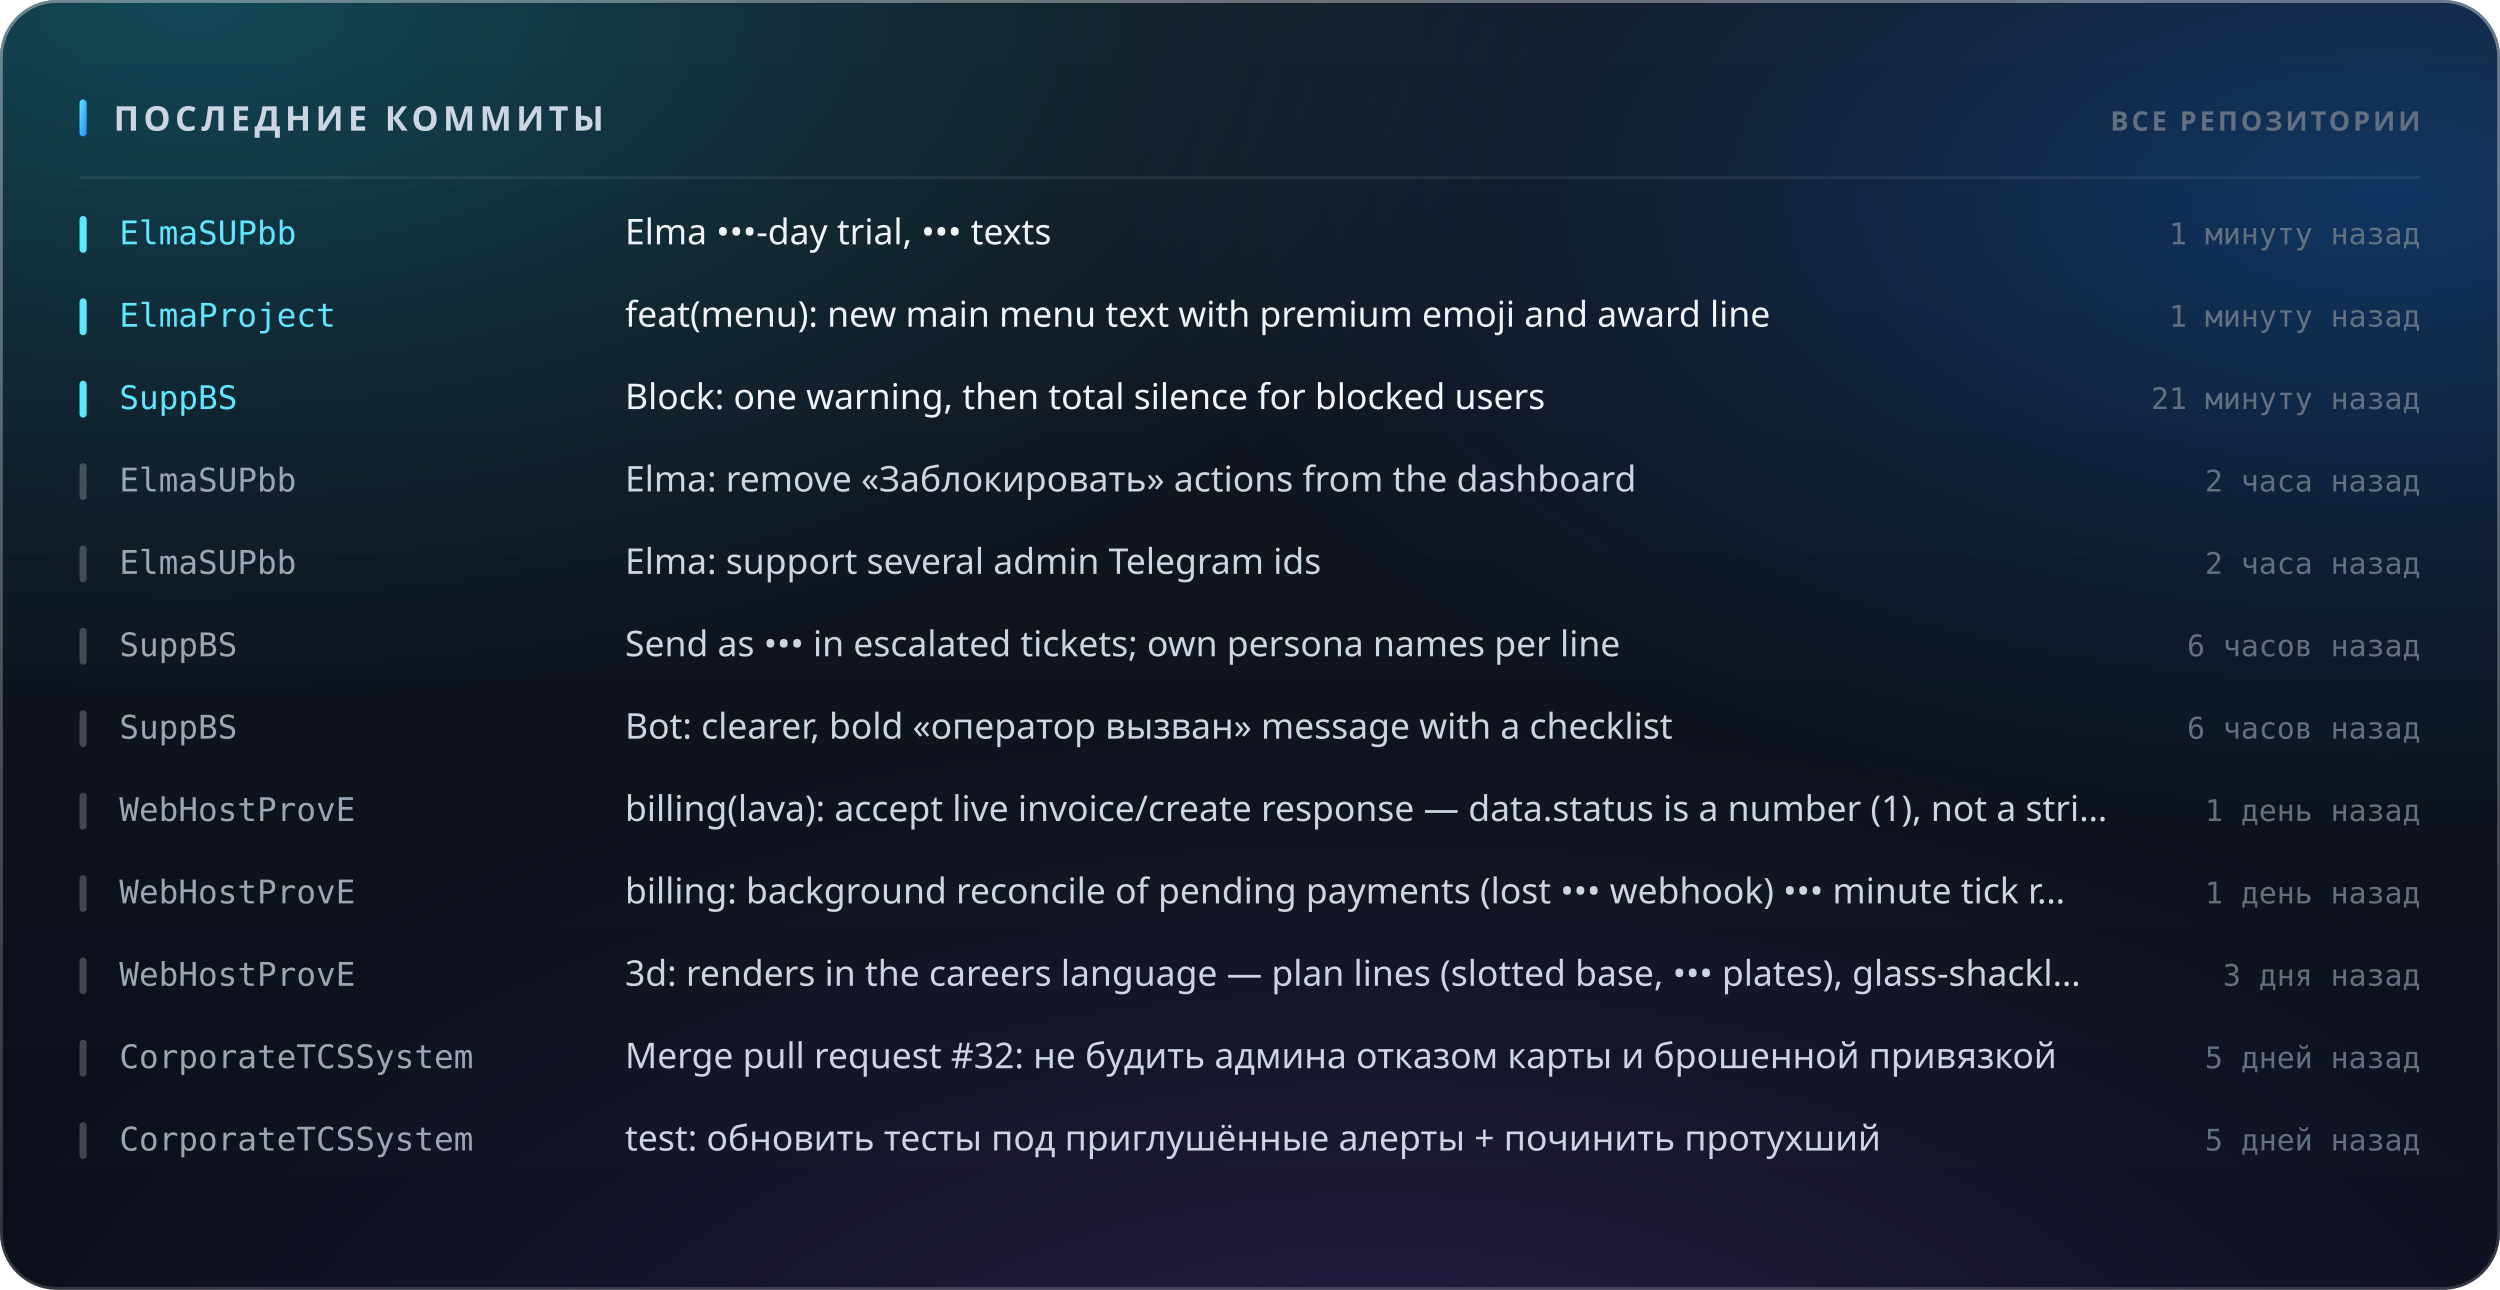
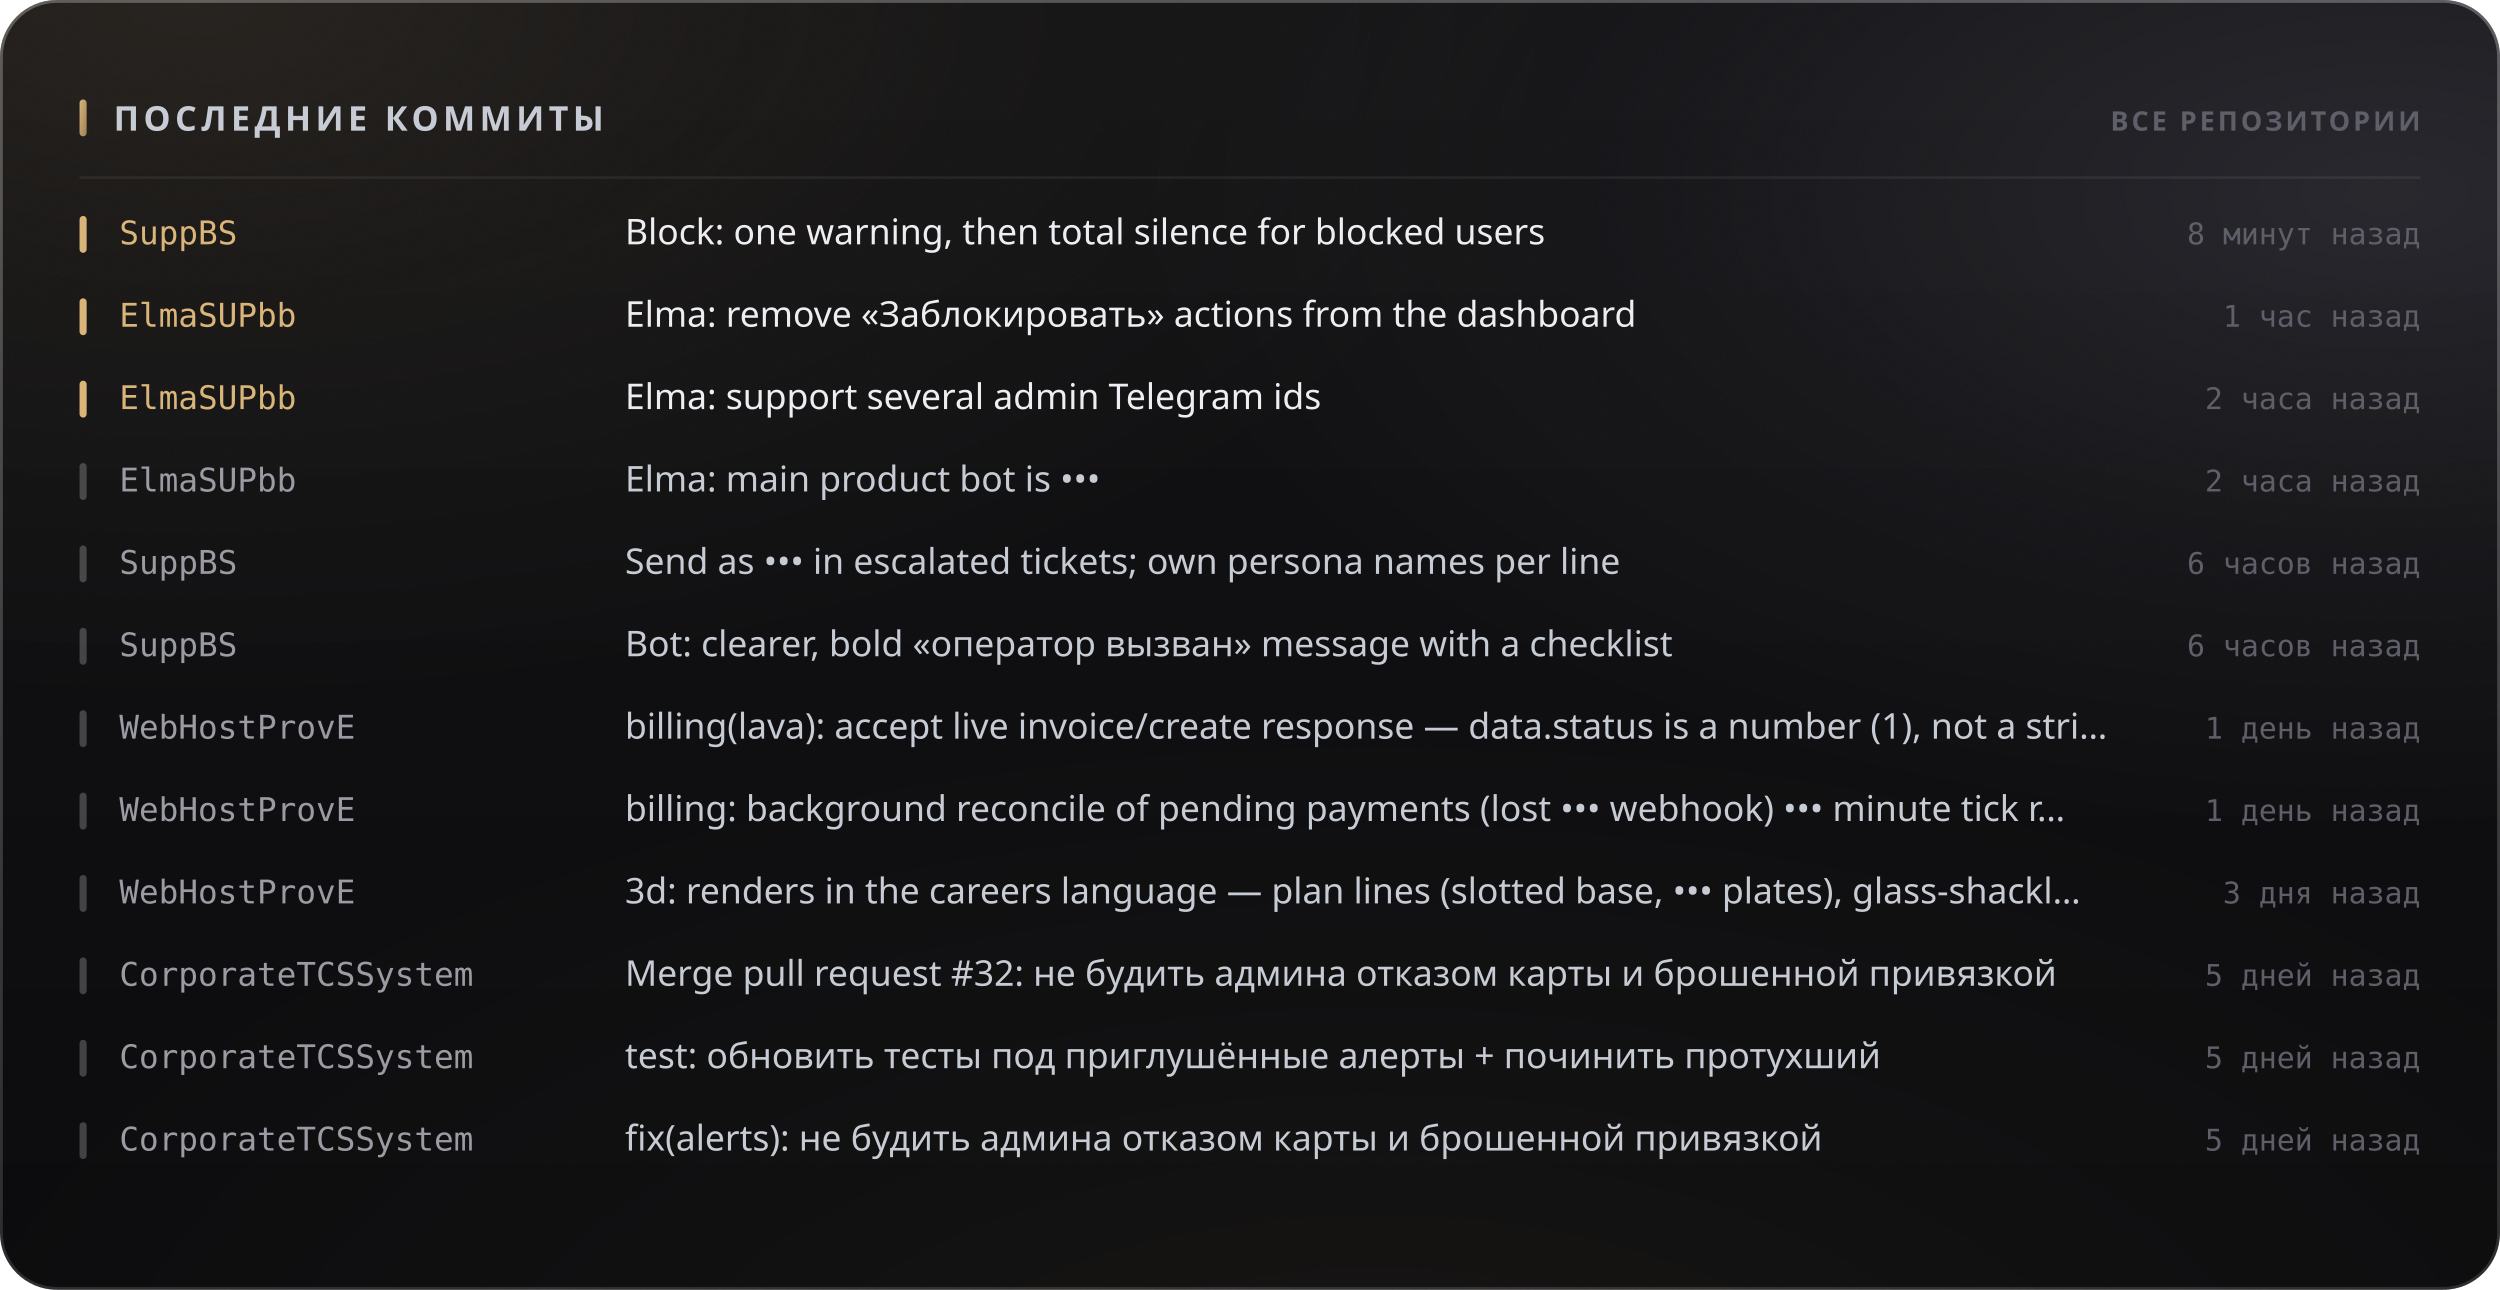
<svg xmlns="http://www.w3.org/2000/svg" width="880" height="454" viewBox="0 0 880 454" role="img">
  <style>
  text { font-family: -apple-system, BlinkMacSystemFont, 'Segoe UI', 'Noto Sans', Helvetica, Arial, sans-serif; }
  .mono { font-family: ui-monospace, 'SF Mono', 'Cascadia Mono', 'DejaVu Sans Mono', Menlo, Consolas, monospace; font-variant-numeric: tabular-nums; }
  .caps { letter-spacing: .1em; text-transform: uppercase; }

  @keyframes sheen  { from { transform: translateX(-120%); } to { transform: translateX(260%); } }
  @keyframes rise   { from { opacity: 0; transform: translateY(6px); } to { opacity: 1; transform: none; } }
  @keyframes slide  { from { opacity: 0; transform: translateX(-8px); } to { opacity: 1; transform: none; } }
  @keyframes grow   { from { transform: scaleY(0); } to { transform: scaleY(1); } }
  @keyframes widen  { from { transform: scaleX(0); } to { transform: scaleX(1); } }
  @keyframes draw   { from { stroke-dashoffset: 200; } to { stroke-dashoffset: 0; } }

  .sheen { animation: sheen 5.5s cubic-bezier(.45,0,.2,1) infinite; }
  .rise  { animation: rise .5s cubic-bezier(.16,1,.3,1) both; }
  .slide { animation: slide .42s cubic-bezier(.16,1,.3,1) both; }
  .bar   { transform-box: fill-box; transform-origin: 50% 100%;
           animation: grow .62s cubic-bezier(.16,1,.3,1) both; }
  .fill  { transform-box: fill-box; transform-origin: 0% 50%;
           animation: widen .8s cubic-bezier(.16,1,.3,1) both; }
  /* The hidden start state lives in the keyframes, never in the static rule.
     A renderer that ignores CSS animations then falls back to the FINISHED
     state — a drawn line, visible text — instead of an empty panel. */
  .spark { stroke-dasharray: 200;
           animation: draw 1.1s cubic-bezier(.16,1,.3,1) both; }

  @media (prefers-reduced-motion: reduce) {
    .sheen { animation: none; opacity: 0; }
    .rise, .slide, .bar, .fill, .spark { animation: none; opacity: 1; transform: none;
                                         stroke-dashoffset: 0; }
  }</style>
  <defs>
+     <filter id="grain5" x="0" y="0" width="100%" height="100%">
+       <feTurbulence type="fractalNoise" baseFrequency="0.85" numOctaves="3" stitchTiles="stitch" />
+       <feColorMatrix type="saturate" values="0" />
+     </filter>
    <linearGradient id="accent1" x1="0" y1="0" x2="1" y2="1">
-       <stop offset="0%" stop-color="#61e6ff" />
-       <stop offset="100%" stop-color="#268bfc" />
+       <stop offset="0%" stop-color="#d9b57a" />
+       <stop offset="100%" stop-color="#9d8155" />
    </linearGradient>
-     <radialGradient id="aurora5" cx="0.08" cy="0" r="0.55">
-       <stop offset="0%" stop-color="#00bcdb" stop-opacity="0.28" />
-       <stop offset="55%" stop-color="#00bcdb" stop-opacity="0.098" />
-       <stop offset="100%" stop-color="#00bcdb" stop-opacity="0" />
+     <radialGradient id="aurora6" cx="0.08" cy="0" r="0.55">
+       <stop offset="0%" stop-color="#d9b47a" stop-opacity="0.1" />
+       <stop offset="55%" stop-color="#d9b47a" stop-opacity="0.035" />
+       <stop offset="100%" stop-color="#d9b47a" stop-opacity="0" />
    </radialGradient>
-     <radialGradient id="aurora6" cx="0.95" cy="0.15" r="0.5">
-       <stop offset="0%" stop-color="#0074f7" stop-opacity="0.3" />
-       <stop offset="55%" stop-color="#0074f7" stop-opacity="0.105" />
-       <stop offset="100%" stop-color="#0074f7" stop-opacity="0" />
+     <radialGradient id="aurora7" cx="0.95" cy="0.15" r="0.5">
+       <stop offset="0%" stop-color="#706f83" stop-opacity="0.22" />
+       <stop offset="55%" stop-color="#706f83" stop-opacity="0.077" />
+       <stop offset="100%" stop-color="#706f83" stop-opacity="0" />
    </radialGradient>
-     <radialGradient id="aurora7" cx="0.55" cy="1.15" r="0.6">
-       <stop offset="0%" stop-color="#8851eb" stop-opacity="0.24" />
-       <stop offset="55%" stop-color="#8851eb" stop-opacity="0.084" />
-       <stop offset="100%" stop-color="#8851eb" stop-opacity="0" />
+     <radialGradient id="aurora8" cx="0.55" cy="1.15" r="0.6">
+       <stop offset="0%" stop-color="#b39b74" stop-opacity="0.07" />
+       <stop offset="55%" stop-color="#b39b74" stop-opacity="0.025" />
+       <stop offset="100%" stop-color="#b39b74" stop-opacity="0" />
    </radialGradient>
    <linearGradient id="glass2" x1="0" y1="0" x2="0" y2="1">
-       <stop offset="0%" stop-color="#ffffff" stop-opacity="0.051" />
-       <stop offset="100%" stop-color="#ffffff" stop-opacity="0.01" />
+       <stop offset="0%" stop-color="#ffffff" stop-opacity="0.036" />
+       <stop offset="100%" stop-color="#ffffff" stop-opacity="0.007" />
    </linearGradient>
    <linearGradient id="rim3" x1="0" y1="0" x2="0" y2="1">
-       <stop offset="0%" stop-color="#ffffff" stop-opacity="0.294" />
-       <stop offset="100%" stop-color="#ffffff" stop-opacity="0.04" />
+       <stop offset="0%" stop-color="#ffffff" stop-opacity="0.182" />
+       <stop offset="100%" stop-color="#ffffff" stop-opacity="0.025" />
    </linearGradient>
    <linearGradient id="spec4" x1="0" y1="0" x2="1" y2="0">
      <stop offset="0%" stop-color="#ffffff" stop-opacity="0" />
-       <stop offset="35%" stop-color="#ffffff" stop-opacity="0.6" />
-       <stop offset="70%" stop-color="#ffffff" stop-opacity="0.21" />
+       <stop offset="35%" stop-color="#ffffff" stop-opacity="0.336" />
+       <stop offset="70%" stop-color="#ffffff" stop-opacity="0.118" />
      <stop offset="100%" stop-color="#ffffff" stop-opacity="0" />
    </linearGradient>
  </defs>
-   <rect width="880" height="454" rx="20" fill="#070c16" />
-   <rect width="880" height="454" rx="20" fill="url(#aurora5)" />
+   <rect width="880" height="454" rx="20" fill="#0a0a0c" />
  <rect width="880" height="454" rx="20" fill="url(#aurora6)" />
  <rect width="880" height="454" rx="20" fill="url(#aurora7)" />
+   <rect width="880" height="454" rx="20" fill="url(#aurora8)" />
  <rect width="880" height="454" rx="20" fill="url(#glass2)" />
-   <rect x=".5" y=".5" width="879" height="453" rx="19.5" fill="none" stroke="rgba(255,255,255,0.12)" />
+   <rect width="880" height="454" rx="20" filter="url(#grain5)" opacity="0.085" style="mix-blend-mode:overlay" />
+   <rect x=".5" y=".5" width="879" height="453" rx="19.5" fill="none" stroke="rgba(255,255,255,0.11)" />
  <rect x=".5" y=".5" width="879" height="453" rx="19.5" fill="none" stroke="url(#rim3)" />
  <path d="M20 1 H860" stroke="url(#spec4)" stroke-width="1.2" fill="none" />
  <rect x="28" y="35" width="2.5" height="13" rx="1.25" fill="url(#accent1)" />
-   <text x="40" y="46" font-size="12" font-weight="700" fill="#ccd5e2" letter-spacing="0.13em">ПОСЛЕДНИЕ КОММИТЫ</text>
-   <text x="852" y="46" font-size="9.5" font-weight="600" fill="#637080" text-anchor="end" letter-spacing="0.11em">ВСЕ РЕПОЗИТОРИИ</text>
-   <path d="M28 62.5 H852" stroke="rgba(255,255,255,0.07)" stroke-width="1" />
+   <text x="40" y="46" font-size="12" font-weight="700" fill="#c7cbd4" letter-spacing="0.13em">ПОСЛЕДНИЕ КОММИТЫ</text>
+   <text x="852" y="46" font-size="9.5" font-weight="600" fill="#5e5f68" text-anchor="end" letter-spacing="0.11em">ВСЕ РЕПОЗИТОРИИ</text>
+   <path d="M28 62.5 H852" stroke="rgba(255,255,255,0.06)" stroke-width="1" />
  <g class="slide" opacity="1" style="">
-     <rect x="28" y="76" width="2.5" height="13" rx="1.25" fill="#61e6ff" />
-     <text x="42" y="86" font-size="11.5" font-weight="500" fill="#61e6ff" class="mono">ElmaSUPbb</text>
-     <text x="220" y="86" font-size="12.5" font-weight="400" fill="#f0f4f9">Elma •••-day trial, ••• texts</text>
-     <text x="852" y="86" font-size="10.5" font-weight="400" fill="#637080" text-anchor="end" class="mono">1 минуту назад</text>
+     <rect x="28" y="76" width="2.5" height="13" rx="1.25" fill="#d9b57a" />
+     <text x="42" y="86" font-size="11.5" font-weight="500" fill="#d9b57a" class="mono">SuppBS</text>
+     <text x="220" y="86" font-size="12.5" font-weight="400" fill="#edeef2">Block: one warning, then total silence for blocked users</text>
+     <text x="852" y="86" font-size="10.5" font-weight="400" fill="#5e5f68" text-anchor="end" class="mono">8 минут назад</text>
  </g>
  <g class="slide" opacity="1" style=" animation-delay:0.022s;">
-     <rect x="28" y="105" width="2.5" height="13" rx="1.25" fill="#61e6ff" />
-     <text x="42" y="115" font-size="11.5" font-weight="500" fill="#61e6ff" class="mono">ElmaProject</text>
-     <text x="220" y="115" font-size="12.5" font-weight="400" fill="#f0f4f9">feat(menu): new main menu text with premium emoji and award line</text>
-     <text x="852" y="115" font-size="10.5" font-weight="400" fill="#637080" text-anchor="end" class="mono">1 минуту назад</text>
+     <rect x="28" y="105" width="2.5" height="13" rx="1.25" fill="#d9b57a" />
+     <text x="42" y="115" font-size="11.5" font-weight="500" fill="#d9b57a" class="mono">ElmaSUPbb</text>
+     <text x="220" y="115" font-size="12.5" font-weight="400" fill="#edeef2">Elma: remove «Заблокировать» actions from the dashboard</text>
+     <text x="852" y="115" font-size="10.5" font-weight="400" fill="#5e5f68" text-anchor="end" class="mono">1 час назад</text>
  </g>
  <g class="slide" opacity="1" style=" animation-delay:0.044s;">
-     <rect x="28" y="134" width="2.5" height="13" rx="1.25" fill="#61e6ff" />
-     <text x="42" y="144" font-size="11.5" font-weight="500" fill="#61e6ff" class="mono">SuppBS</text>
-     <text x="220" y="144" font-size="12.5" font-weight="400" fill="#f0f4f9">Block: one warning, then total silence for blocked users</text>
-     <text x="852" y="144" font-size="10.5" font-weight="400" fill="#637080" text-anchor="end" class="mono">21 минуту назад</text>
+     <rect x="28" y="134" width="2.5" height="13" rx="1.25" fill="#d9b57a" />
+     <text x="42" y="144" font-size="11.5" font-weight="500" fill="#d9b57a" class="mono">ElmaSUPbb</text>
+     <text x="220" y="144" font-size="12.5" font-weight="400" fill="#edeef2">Elma: support several admin Telegram ids</text>
+     <text x="852" y="144" font-size="10.5" font-weight="400" fill="#5e5f68" text-anchor="end" class="mono">2 часа назад</text>
  </g>
  <g class="slide" opacity="1" style=" animation-delay:0.066s;">
    <rect x="28" y="163" width="2.5" height="13" rx="1.25" fill="rgba(255,255,255,0.22)" />
-     <text x="42" y="173" font-size="11.5" font-weight="500" fill="#9aa6b4" class="mono">ElmaSUPbb</text>
-     <text x="220" y="173" font-size="12.5" font-weight="400" fill="#ccd5e2">Elma: remove «Заблокировать» actions from the dashboard</text>
-     <text x="852" y="173" font-size="10.5" font-weight="400" fill="#637080" text-anchor="end" class="mono">2 часа назад</text>
+     <text x="42" y="173" font-size="11.5" font-weight="500" fill="#9a9ba3" class="mono">ElmaSUPbb</text>
+     <text x="220" y="173" font-size="12.5" font-weight="400" fill="#c7cbd4">Elma: main product bot is •••</text>
+     <text x="852" y="173" font-size="10.5" font-weight="400" fill="#5e5f68" text-anchor="end" class="mono">2 часа назад</text>
  </g>
  <g class="slide" opacity="1" style=" animation-delay:0.088s;">
    <rect x="28" y="192" width="2.5" height="13" rx="1.25" fill="rgba(255,255,255,0.22)" />
-     <text x="42" y="202" font-size="11.5" font-weight="500" fill="#9aa6b4" class="mono">ElmaSUPbb</text>
-     <text x="220" y="202" font-size="12.5" font-weight="400" fill="#ccd5e2">Elma: support several admin Telegram ids</text>
-     <text x="852" y="202" font-size="10.5" font-weight="400" fill="#637080" text-anchor="end" class="mono">2 часа назад</text>
+     <text x="42" y="202" font-size="11.5" font-weight="500" fill="#9a9ba3" class="mono">SuppBS</text>
+     <text x="220" y="202" font-size="12.5" font-weight="400" fill="#c7cbd4">Send as ••• in escalated tickets; own persona names per line</text>
+     <text x="852" y="202" font-size="10.5" font-weight="400" fill="#5e5f68" text-anchor="end" class="mono">6 часов назад</text>
  </g>
  <g class="slide" opacity="1" style=" animation-delay:0.110s;">
    <rect x="28" y="221" width="2.5" height="13" rx="1.25" fill="rgba(255,255,255,0.22)" />
-     <text x="42" y="231" font-size="11.5" font-weight="500" fill="#9aa6b4" class="mono">SuppBS</text>
-     <text x="220" y="231" font-size="12.5" font-weight="400" fill="#ccd5e2">Send as ••• in escalated tickets; own persona names per line</text>
-     <text x="852" y="231" font-size="10.5" font-weight="400" fill="#637080" text-anchor="end" class="mono">6 часов назад</text>
+     <text x="42" y="231" font-size="11.5" font-weight="500" fill="#9a9ba3" class="mono">SuppBS</text>
+     <text x="220" y="231" font-size="12.5" font-weight="400" fill="#c7cbd4">Bot: clearer, bold «оператор вызван» message with a checklist</text>
+     <text x="852" y="231" font-size="10.5" font-weight="400" fill="#5e5f68" text-anchor="end" class="mono">6 часов назад</text>
  </g>
  <g class="slide" opacity="1" style=" animation-delay:0.132s;">
    <rect x="28" y="250" width="2.5" height="13" rx="1.25" fill="rgba(255,255,255,0.22)" />
-     <text x="42" y="260" font-size="11.5" font-weight="500" fill="#9aa6b4" class="mono">SuppBS</text>
-     <text x="220" y="260" font-size="12.5" font-weight="400" fill="#ccd5e2">Bot: clearer, bold «оператор вызван» message with a checklist</text>
-     <text x="852" y="260" font-size="10.5" font-weight="400" fill="#637080" text-anchor="end" class="mono">6 часов назад</text>
+     <text x="42" y="260" font-size="11.5" font-weight="500" fill="#9a9ba3" class="mono">WebHostProvE</text>
+     <text x="220" y="260" font-size="12.5" font-weight="400" fill="#c7cbd4">billing(lava): accept live invoice/create response — data.status is a number (1), not a stri…</text>
+     <text x="852" y="260" font-size="10.5" font-weight="400" fill="#5e5f68" text-anchor="end" class="mono">1 день назад</text>
  </g>
  <g class="slide" opacity="1" style=" animation-delay:0.154s;">
    <rect x="28" y="279" width="2.5" height="13" rx="1.25" fill="rgba(255,255,255,0.22)" />
-     <text x="42" y="289" font-size="11.5" font-weight="500" fill="#9aa6b4" class="mono">WebHostProvE</text>
-     <text x="220" y="289" font-size="12.5" font-weight="400" fill="#ccd5e2">billing(lava): accept live invoice/create response — data.status is a number (1), not a stri…</text>
-     <text x="852" y="289" font-size="10.5" font-weight="400" fill="#637080" text-anchor="end" class="mono">1 день назад</text>
+     <text x="42" y="289" font-size="11.5" font-weight="500" fill="#9a9ba3" class="mono">WebHostProvE</text>
+     <text x="220" y="289" font-size="12.5" font-weight="400" fill="#c7cbd4">billing: background reconcile of pending payments (lost ••• webhook) ••• minute tick r…</text>
+     <text x="852" y="289" font-size="10.5" font-weight="400" fill="#5e5f68" text-anchor="end" class="mono">1 день назад</text>
  </g>
  <g class="slide" opacity="1" style=" animation-delay:0.176s;">
    <rect x="28" y="308" width="2.5" height="13" rx="1.25" fill="rgba(255,255,255,0.22)" />
-     <text x="42" y="318" font-size="11.5" font-weight="500" fill="#9aa6b4" class="mono">WebHostProvE</text>
-     <text x="220" y="318" font-size="12.5" font-weight="400" fill="#ccd5e2">billing: background reconcile of pending payments (lost ••• webhook) ••• minute tick r…</text>
-     <text x="852" y="318" font-size="10.5" font-weight="400" fill="#637080" text-anchor="end" class="mono">1 день назад</text>
+     <text x="42" y="318" font-size="11.5" font-weight="500" fill="#9a9ba3" class="mono">WebHostProvE</text>
+     <text x="220" y="318" font-size="12.5" font-weight="400" fill="#c7cbd4">3d: renders in the careers language — plan lines (slotted base, ••• plates), glass-shackl…</text>
+     <text x="852" y="318" font-size="10.5" font-weight="400" fill="#5e5f68" text-anchor="end" class="mono">3 дня назад</text>
  </g>
  <g class="slide" opacity="1" style=" animation-delay:0.198s;">
    <rect x="28" y="337" width="2.5" height="13" rx="1.25" fill="rgba(255,255,255,0.22)" />
-     <text x="42" y="347" font-size="11.5" font-weight="500" fill="#9aa6b4" class="mono">WebHostProvE</text>
-     <text x="220" y="347" font-size="12.5" font-weight="400" fill="#ccd5e2">3d: renders in the careers language — plan lines (slotted base, ••• plates), glass-shackl…</text>
-     <text x="852" y="347" font-size="10.5" font-weight="400" fill="#637080" text-anchor="end" class="mono">3 дня назад</text>
+     <text x="42" y="347" font-size="11.5" font-weight="500" fill="#9a9ba3" class="mono">CorporateTCSSystem</text>
+     <text x="220" y="347" font-size="12.5" font-weight="400" fill="#c7cbd4">Merge pull request #32: не будить админа отказом карты и брошенной привязкой</text>
+     <text x="852" y="347" font-size="10.5" font-weight="400" fill="#5e5f68" text-anchor="end" class="mono">5 дней назад</text>
  </g>
  <g class="slide" opacity="1" style=" animation-delay:0.220s;">
    <rect x="28" y="366" width="2.5" height="13" rx="1.25" fill="rgba(255,255,255,0.22)" />
-     <text x="42" y="376" font-size="11.5" font-weight="500" fill="#9aa6b4" class="mono">CorporateTCSSystem</text>
-     <text x="220" y="376" font-size="12.5" font-weight="400" fill="#ccd5e2">Merge pull request #32: не будить админа отказом карты и брошенной привязкой</text>
-     <text x="852" y="376" font-size="10.5" font-weight="400" fill="#637080" text-anchor="end" class="mono">5 дней назад</text>
+     <text x="42" y="376" font-size="11.5" font-weight="500" fill="#9a9ba3" class="mono">CorporateTCSSystem</text>
+     <text x="220" y="376" font-size="12.5" font-weight="400" fill="#c7cbd4">test: обновить тесты под приглушённые алерты + починить протухший</text>
+     <text x="852" y="376" font-size="10.5" font-weight="400" fill="#5e5f68" text-anchor="end" class="mono">5 дней назад</text>
  </g>
  <g class="slide" opacity="1" style=" animation-delay:0.242s;">
    <rect x="28" y="395" width="2.5" height="13" rx="1.25" fill="rgba(255,255,255,0.22)" />
-     <text x="42" y="405" font-size="11.5" font-weight="500" fill="#9aa6b4" class="mono">CorporateTCSSystem</text>
-     <text x="220" y="405" font-size="12.5" font-weight="400" fill="#ccd5e2">test: обновить тесты под приглушённые алерты + починить протухший</text>
-     <text x="852" y="405" font-size="10.5" font-weight="400" fill="#637080" text-anchor="end" class="mono">5 дней назад</text>
+     <text x="42" y="405" font-size="11.5" font-weight="500" fill="#9a9ba3" class="mono">CorporateTCSSystem</text>
+     <text x="220" y="405" font-size="12.5" font-weight="400" fill="#c7cbd4">fix(alerts): не будить админа отказом карты и брошенной привязкой</text>
+     <text x="852" y="405" font-size="10.5" font-weight="400" fill="#5e5f68" text-anchor="end" class="mono">5 дней назад</text>
  </g>
</svg>
